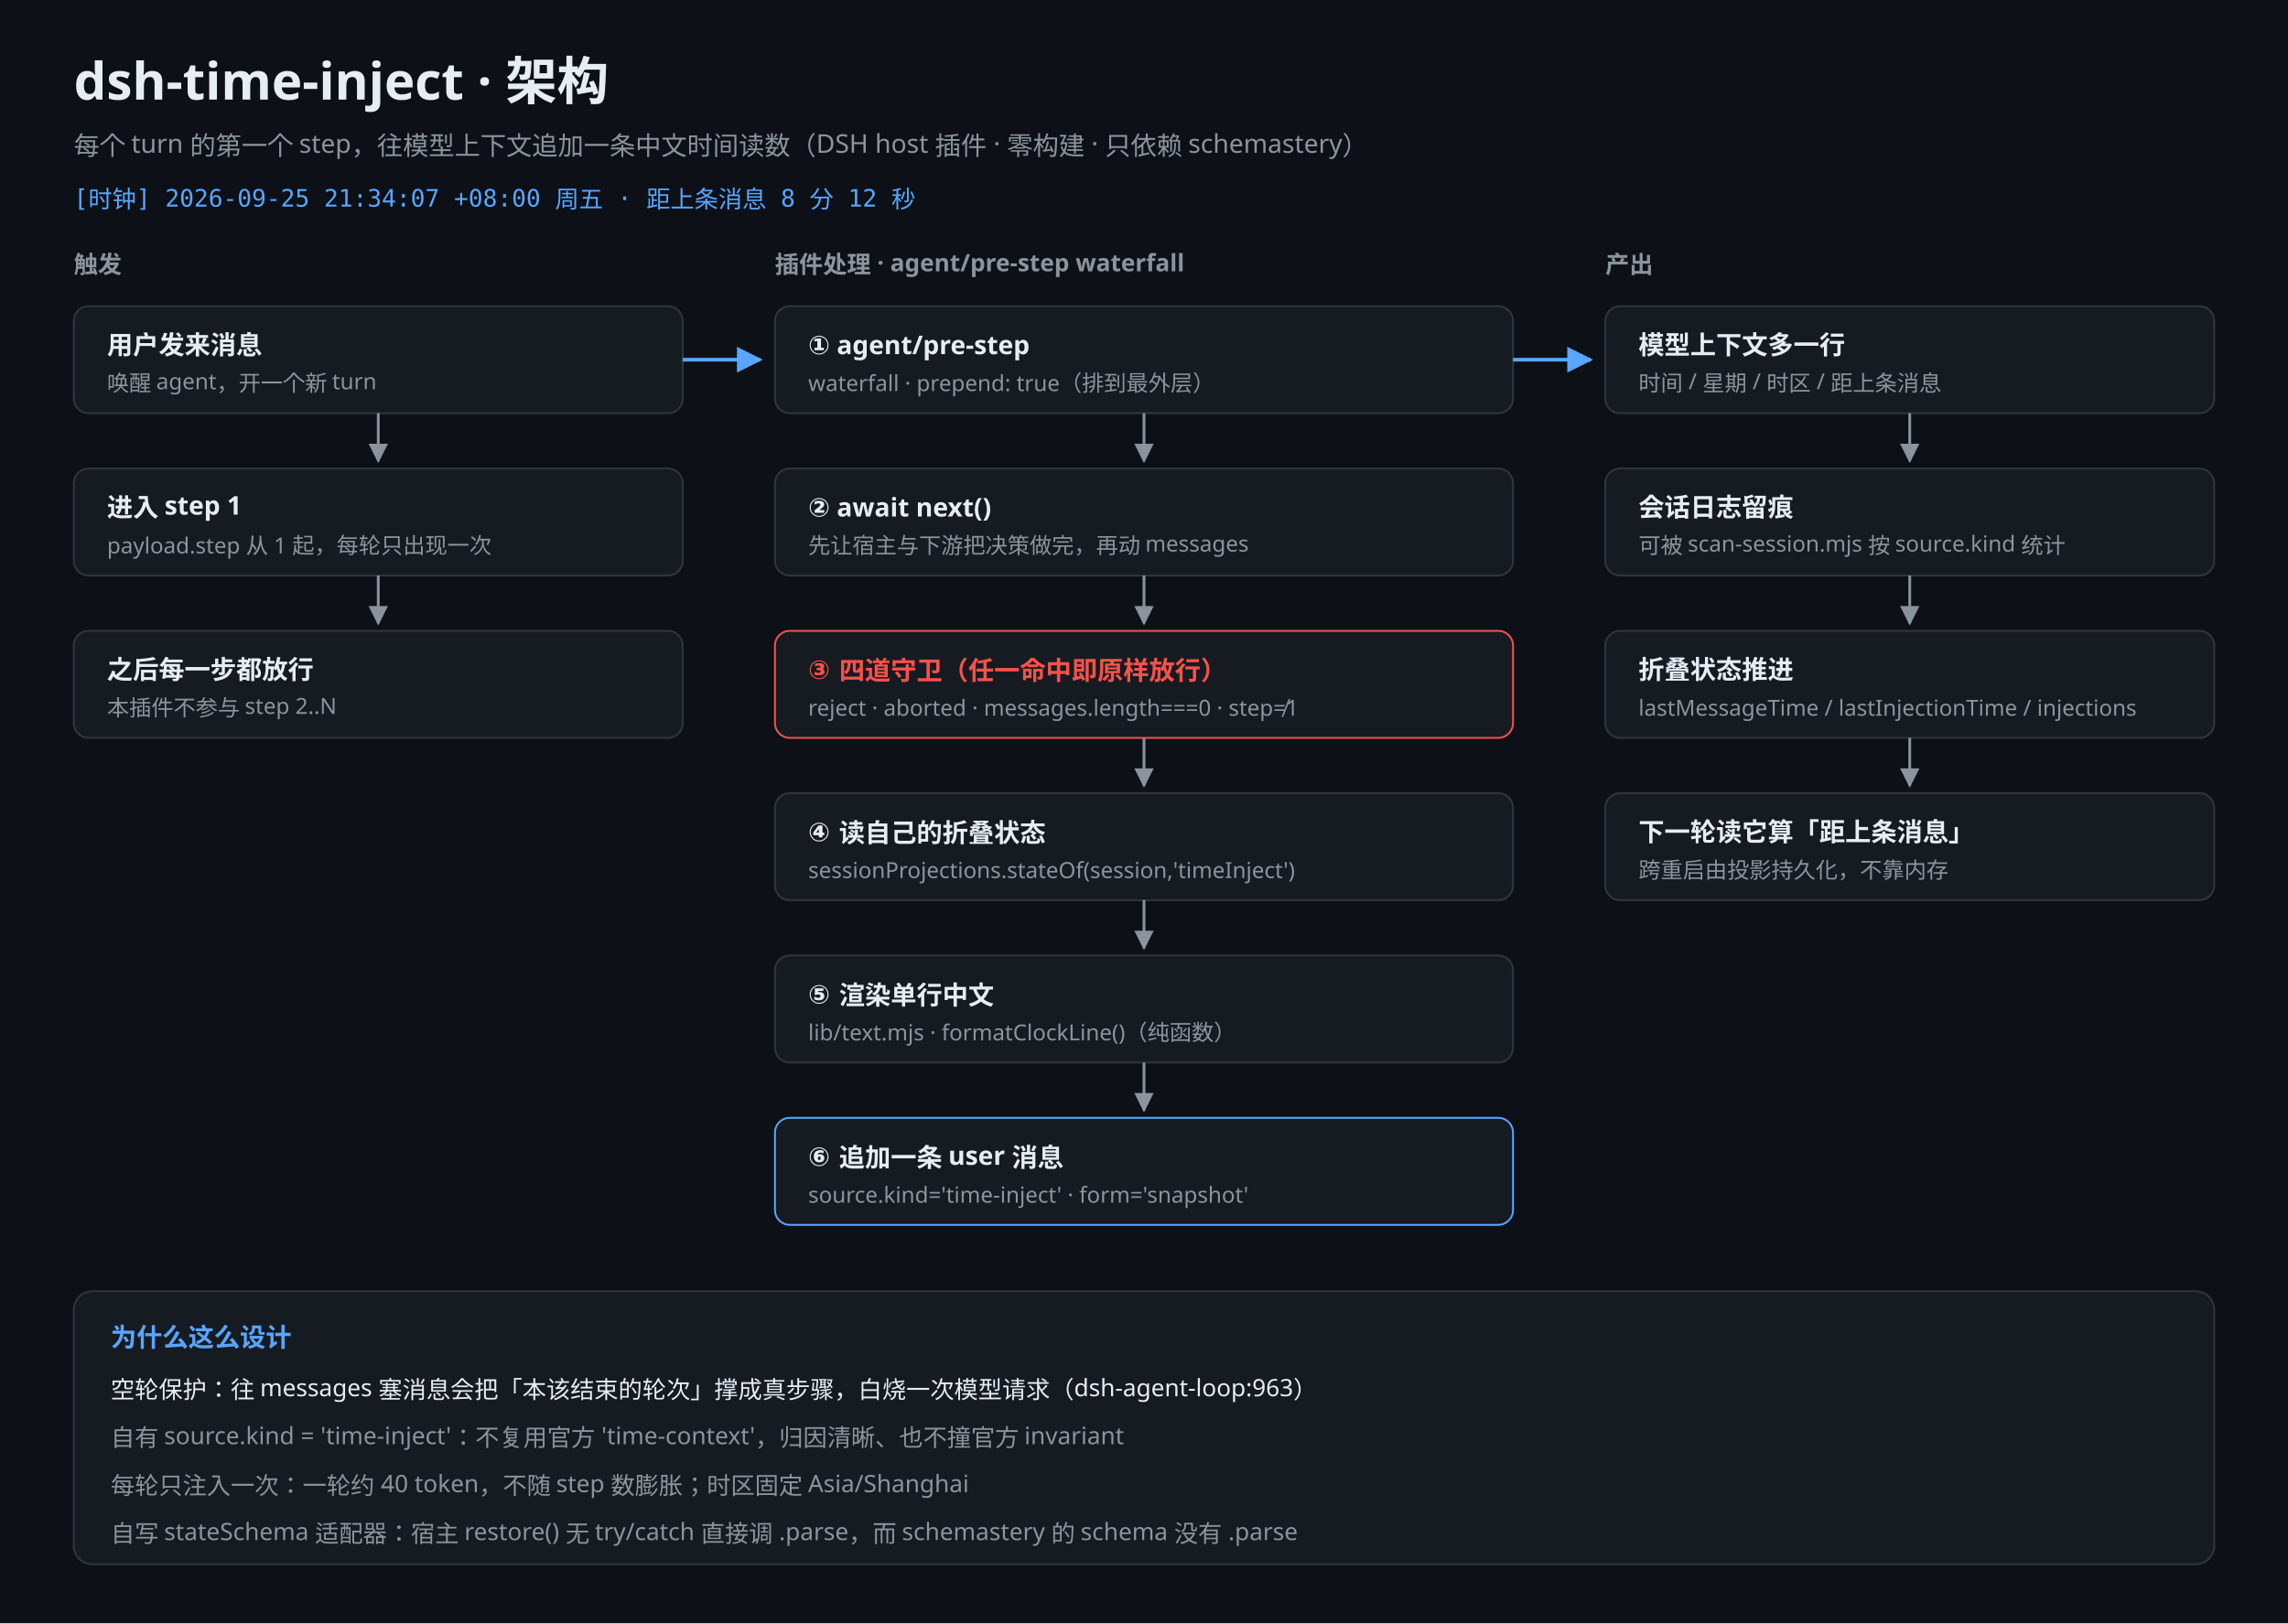
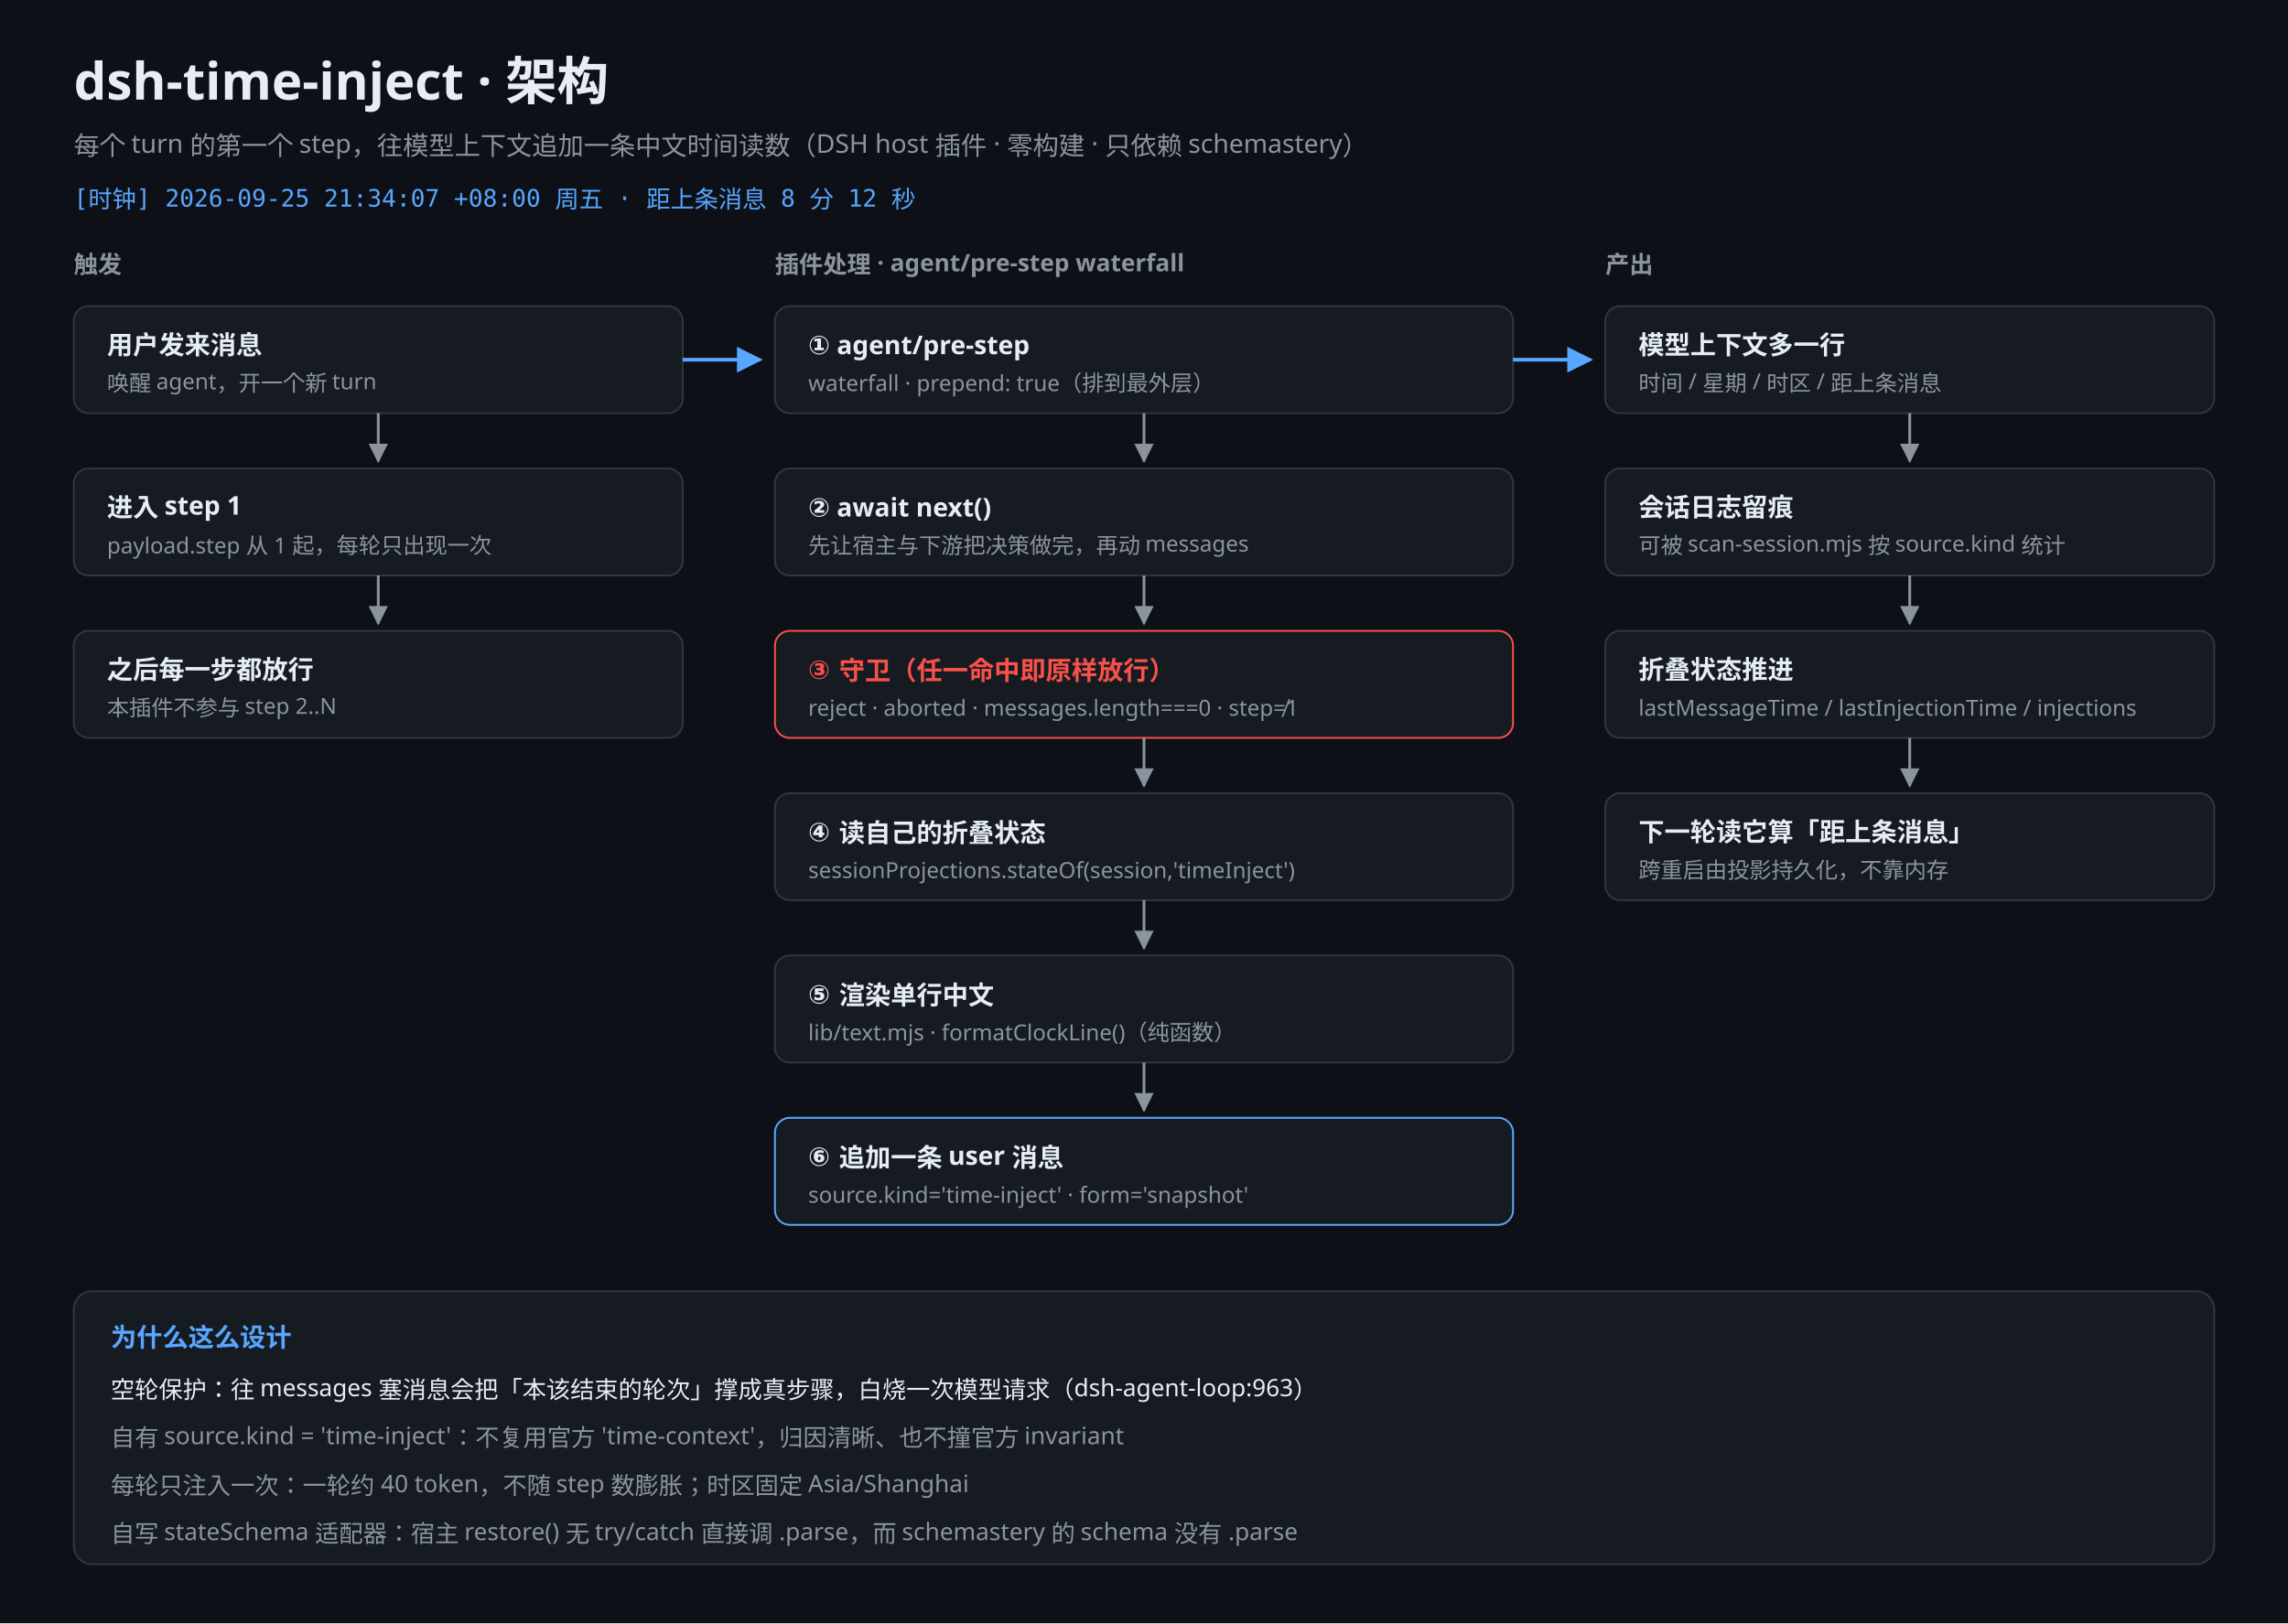
<svg xmlns="http://www.w3.org/2000/svg" width="1240" height="880" viewBox="0 0 1240 880" font-family="'Microsoft YaHei','PingFang SC','Segoe UI',system-ui,sans-serif">
  <defs>
    <marker id="arw" viewBox="0 0 10 10" refX="9" refY="5" markerWidth="7" markerHeight="7" orient="auto-start-reverse">
      <path d="M 0 0 L 10 5 L 0 10 z" fill="#58a6ff" />
    </marker>
    <marker id="arwg" viewBox="0 0 10 10" refX="9" refY="5" markerWidth="7" markerHeight="7" orient="auto-start-reverse">
      <path d="M 0 0 L 10 5 L 0 10 z" fill="#8b949e" />
    </marker>
  </defs>
  <rect width="1240" height="880" fill="#0d1117" />
  <text x="40" y="54" fill="#e6edf3" font-size="28" font-weight="700">dsh-time-inject · 架构</text>
  <text x="40" y="84" fill="#8b949e" font-size="14">每个 turn 的第一个 step，往模型上下文追加一条中文时间读数（DSH host 插件 · 零构建 · 只依赖 schemastery）</text>
  <text x="40" y="112" fill="#58a6ff" font-size="13" font-family="Consolas,Menlo,monospace">[时钟] 2026-09-25 21:34:07 +08:00 周五 · 距上条消息 8 分 12 秒</text>
  <text x="40" y="148" fill="#8b949e" font-size="13" font-weight="600">触发</text>
  <text x="420" y="148" fill="#8b949e" font-size="13" font-weight="600">插件处理 · agent/pre-step waterfall</text>
  <text x="870" y="148" fill="#8b949e" font-size="13" font-weight="600">产出</text>
  <rect x="40" y="166" width="330" height="58" rx="8" fill="#161b22" stroke="#30363d" />
  <text x="58" y="192" fill="#e6edf3" font-size="14" font-weight="600">用户发来消息</text>
  <text x="58" y="212" fill="#8b949e" font-size="12">唤醒 agent，开一个新 turn</text>
  <line x1="205" y1="224" x2="205" y2="250" stroke="#8b949e" stroke-width="1.5" marker-end="url(#arwg)" />
  <rect x="40" y="254" width="330" height="58" rx="8" fill="#161b22" stroke="#30363d" />
  <text x="58" y="280" fill="#e6edf3" font-size="14" font-weight="600">进入 step 1</text>
  <text x="58" y="300" fill="#8b949e" font-size="12">payload.step 从 1 起，每轮只出现一次</text>
  <line x1="205" y1="312" x2="205" y2="338" stroke="#8b949e" stroke-width="1.5" marker-end="url(#arwg)" />
  <rect x="40" y="342" width="330" height="58" rx="8" fill="#161b22" stroke="#30363d" />
  <text x="58" y="368" fill="#e6edf3" font-size="14" font-weight="600">之后每一步都放行</text>
  <text x="58" y="388" fill="#8b949e" font-size="12">本插件不参与 step 2..N</text>
  <line x1="370" y1="195" x2="412" y2="195" stroke="#58a6ff" stroke-width="2" marker-end="url(#arw)" />
  <rect x="420" y="166" width="400" height="58" rx="8" fill="#161b22" stroke="#30363d" />
  <text x="438" y="192" fill="#e6edf3" font-size="14" font-weight="600">① agent/pre-step</text>
  <text x="438" y="212" fill="#8b949e" font-size="12">waterfall · prepend: true（排到最外层）</text>
  <line x1="620" y1="224" x2="620" y2="250" stroke="#8b949e" stroke-width="1.5" marker-end="url(#arwg)" />
  <rect x="420" y="254" width="400" height="58" rx="8" fill="#161b22" stroke="#30363d" />
  <text x="438" y="280" fill="#e6edf3" font-size="14" font-weight="600">② await next()</text>
  <text x="438" y="300" fill="#8b949e" font-size="12">先让宿主与下游把决策做完，再动 messages</text>
  <line x1="620" y1="312" x2="620" y2="338" stroke="#8b949e" stroke-width="1.5" marker-end="url(#arwg)" />
  <rect x="420" y="342" width="400" height="58" rx="8" fill="#161b22" stroke="#f85149" />
-   <text x="438" y="368" fill="#f85149" font-size="14" font-weight="600">③ 四道守卫（任一命中即原样放行）</text>
+   <text x="438" y="368" fill="#f85149" font-size="14" font-weight="600">③ 守卫（任一命中即原样放行）</text>
  <text x="438" y="388" fill="#8b949e" font-size="12">reject · aborted · messages.length===0 · step≠1</text>
  <line x1="620" y1="400" x2="620" y2="426" stroke="#8b949e" stroke-width="1.5" marker-end="url(#arwg)" />
  <rect x="420" y="430" width="400" height="58" rx="8" fill="#161b22" stroke="#30363d" />
  <text x="438" y="456" fill="#e6edf3" font-size="14" font-weight="600">④ 读自己的折叠状态</text>
  <text x="438" y="476" fill="#8b949e" font-size="12">sessionProjections.stateOf(session,'timeInject')</text>
  <line x1="620" y1="488" x2="620" y2="514" stroke="#8b949e" stroke-width="1.5" marker-end="url(#arwg)" />
  <rect x="420" y="518" width="400" height="58" rx="8" fill="#161b22" stroke="#30363d" />
  <text x="438" y="544" fill="#e6edf3" font-size="14" font-weight="600">⑤ 渲染单行中文</text>
  <text x="438" y="564" fill="#8b949e" font-size="12">lib/text.mjs · formatClockLine()（纯函数）</text>
  <line x1="620" y1="576" x2="620" y2="602" stroke="#8b949e" stroke-width="1.5" marker-end="url(#arwg)" />
  <rect x="420" y="606" width="400" height="58" rx="8" fill="#161b22" stroke="#58a6ff" />
  <text x="438" y="632" fill="#e6edf3" font-size="14" font-weight="600">⑥ 追加一条 user 消息</text>
  <text x="438" y="652" fill="#8b949e" font-size="12">source.kind='time-inject' · form='snapshot'</text>
  <line x1="820" y1="195" x2="862" y2="195" stroke="#58a6ff" stroke-width="2" marker-end="url(#arw)" />
  <rect x="870" y="166" width="330" height="58" rx="8" fill="#161b22" stroke="#30363d" />
  <text x="888" y="192" fill="#e6edf3" font-size="14" font-weight="600">模型上下文多一行</text>
  <text x="888" y="212" fill="#8b949e" font-size="12">时间 / 星期 / 时区 / 距上条消息</text>
  <line x1="1035" y1="224" x2="1035" y2="250" stroke="#8b949e" stroke-width="1.5" marker-end="url(#arwg)" />
  <rect x="870" y="254" width="330" height="58" rx="8" fill="#161b22" stroke="#30363d" />
  <text x="888" y="280" fill="#e6edf3" font-size="14" font-weight="600">会话日志留痕</text>
  <text x="888" y="300" fill="#8b949e" font-size="12">可被 scan-session.mjs 按 source.kind 统计</text>
  <line x1="1035" y1="312" x2="1035" y2="338" stroke="#8b949e" stroke-width="1.5" marker-end="url(#arwg)" />
  <rect x="870" y="342" width="330" height="58" rx="8" fill="#161b22" stroke="#30363d" />
  <text x="888" y="368" fill="#e6edf3" font-size="14" font-weight="600">折叠状态推进</text>
  <text x="888" y="388" fill="#8b949e" font-size="12">lastMessageTime / lastInjectionTime / injections</text>
  <line x1="1035" y1="400" x2="1035" y2="426" stroke="#8b949e" stroke-width="1.5" marker-end="url(#arwg)" />
  <rect x="870" y="430" width="330" height="58" rx="8" fill="#161b22" stroke="#30363d" />
  <text x="888" y="456" fill="#e6edf3" font-size="14" font-weight="600">下一轮读它算「距上条消息」</text>
  <text x="888" y="476" fill="#8b949e" font-size="12">跨重启由投影持久化，不靠内存</text>
  <rect x="40" y="700" width="1160" height="148" rx="10" fill="#161b22" stroke="#30363d" />
  <text x="60" y="730" fill="#58a6ff" font-size="14" font-weight="600">为什么这么设计</text>
  <text x="60" y="758" fill="#e6edf3" font-size="13">空轮保护：往 messages 塞消息会把「本该结束的轮次」撑成真步骤，白烧一次模型请求（dsh-agent-loop:963）</text>
  <text x="60" y="784" fill="#8b949e" font-size="13">自有 source.kind = 'time-inject'：不复用官方 'time-context'，归因清晰、也不撞官方 invariant</text>
  <text x="60" y="810" fill="#8b949e" font-size="13">每轮只注入一次：一轮约 40 token，不随 step 数膨胀；时区固定 Asia/Shanghai</text>
  <text x="60" y="836" fill="#8b949e" font-size="13">自写 stateSchema 适配器：宿主 restore() 无 try/catch 直接调 .parse，而 schemastery 的 schema 没有 .parse</text>
</svg>
